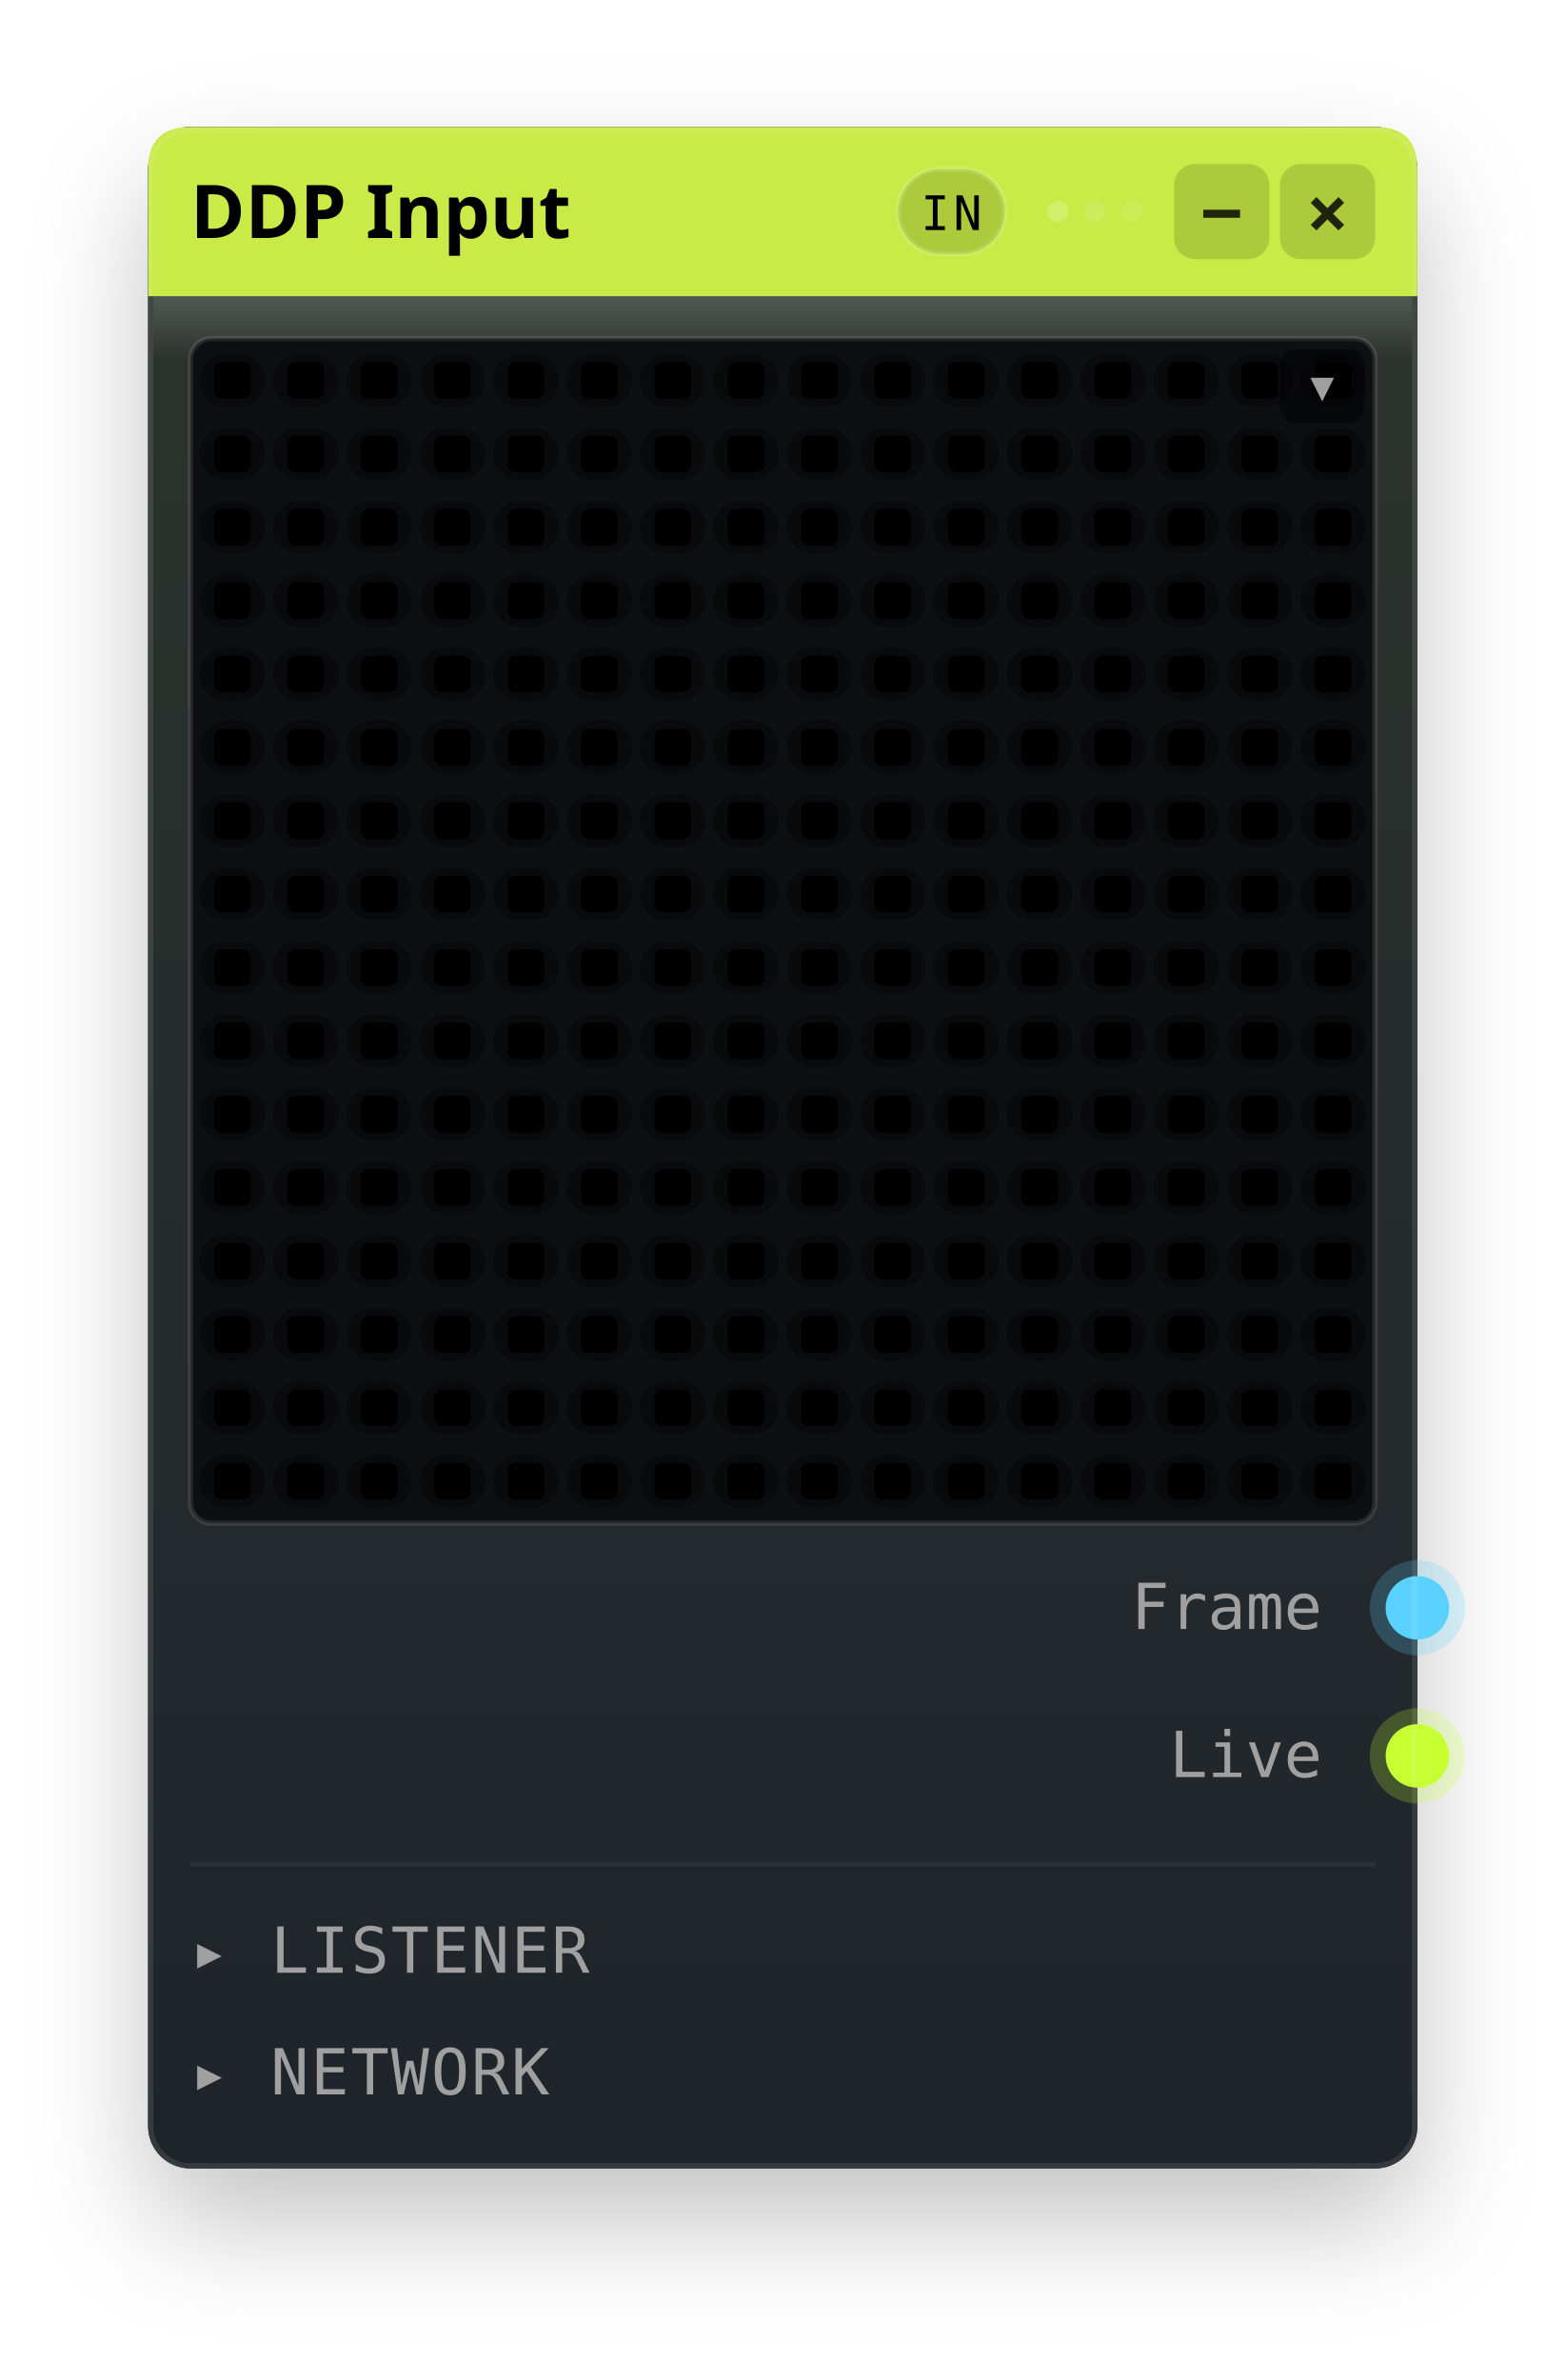
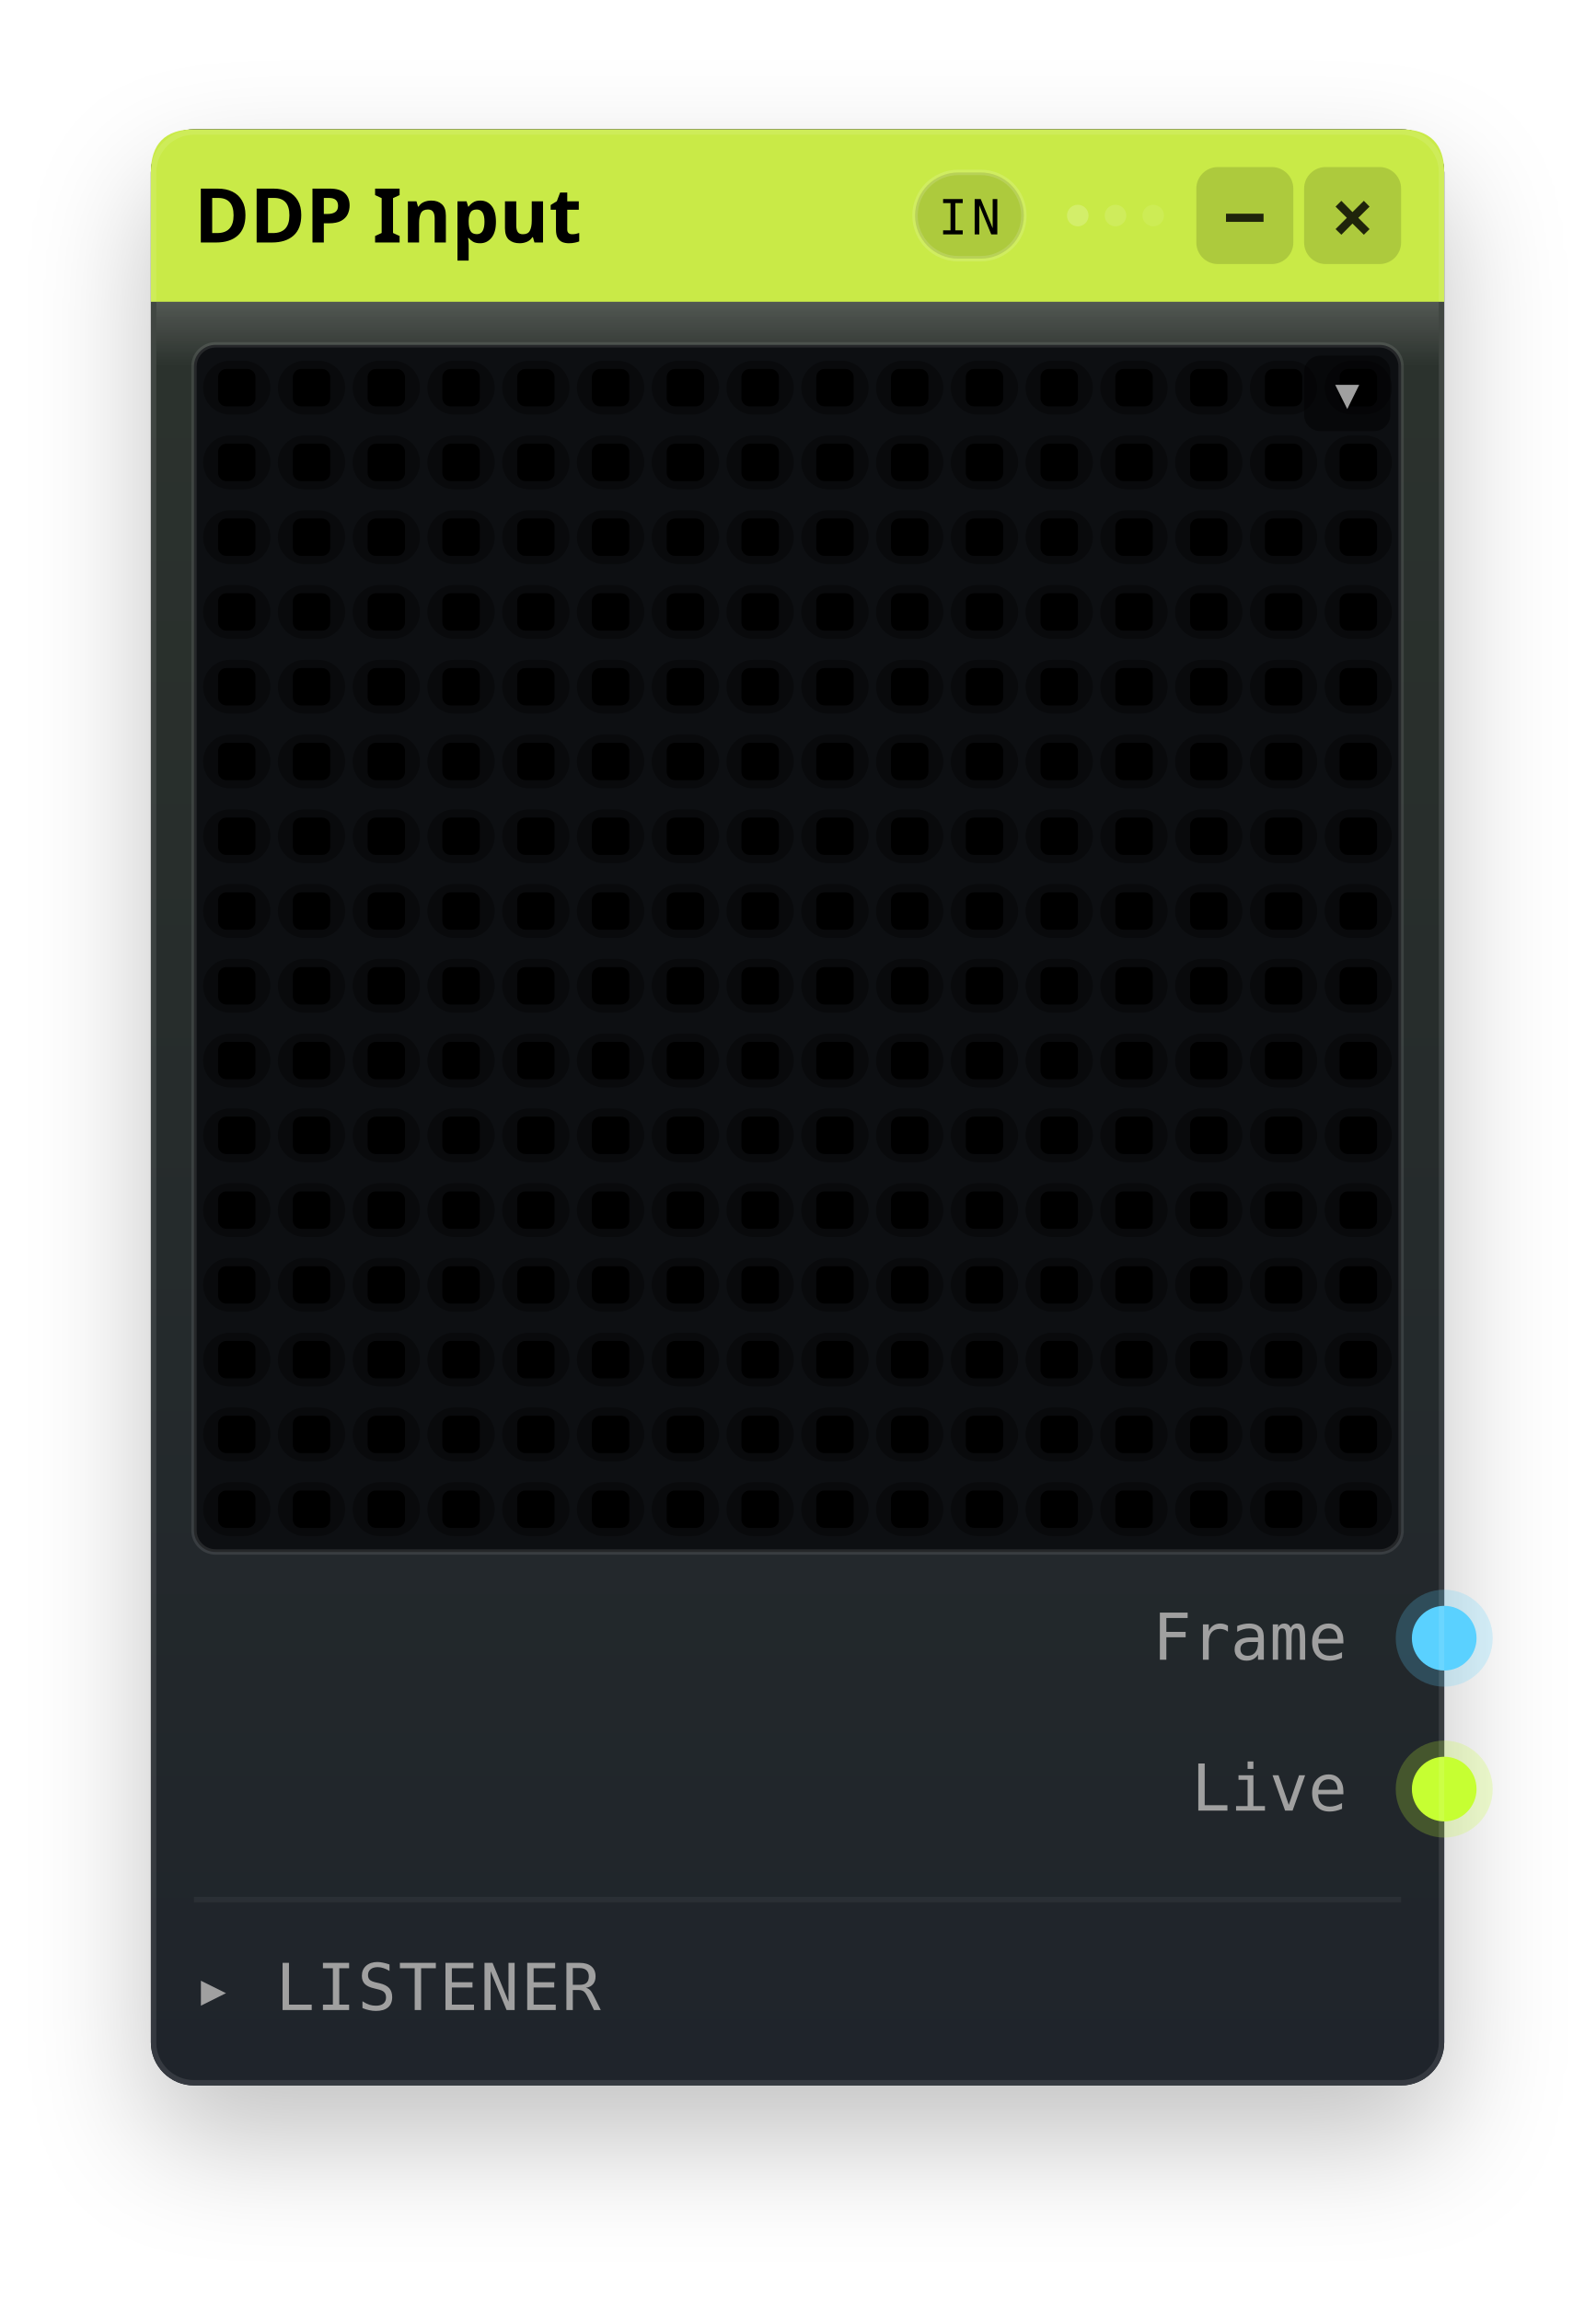
- <svg xmlns="http://www.w3.org/2000/svg" viewBox="0 0 296 450" width="296" height="450" role="img" aria-label="DDP Input node">
+ <svg xmlns="http://www.w3.org/2000/svg" viewBox="0 0 296 427" width="296" height="427" role="img" aria-label="DDP Input node">
  <defs>
    <filter id="shadow" x="-20%" y="-20%" width="140%" height="160%">
      <feDropShadow dx="0" dy="10" stdDeviation="11" flood-color="#000" flood-opacity="0.24" />
    </filter>
    <filter id="grey">
      <feColorMatrix type="saturate" values="0" />
    </filter>
    <linearGradient id="headerGlow" x1="0" y1="0" x2="0" y2="1">
      <stop offset="0" stop-color="#fff" stop-opacity="1" />
      <stop offset="1" stop-color="#fff" stop-opacity="0" />
    </linearGradient>
    <g id="lamp-6.94x6.94">
      <rect x="-2.78" y="-1.53" width="12.49" height="9.99" rx="5.00" fill-opacity="0.34" />
      <rect width="6.94" height="6.94" rx="1.53" />
    </g>
  </defs>
  <g transform="translate(28,24)">
    <defs>
      <linearGradient id="tint-input" x1="0" y1="0" x2="0" y2="1">
        <stop offset="0" stop-color="#2d342d" />
        <stop offset="1" stop-color="#1f242b" />
      </linearGradient>
    </defs>
-     <rect x="0" y="0" width="240" height="386" rx="8" fill="#1f242b" filter="url(#shadow)" />
-     <rect x="0" y="0" width="240" height="386" rx="8" fill="url(#tint-input)" />
+     <rect x="0" y="0" width="240" height="363" rx="8" fill="#1f242b" filter="url(#shadow)" />
+     <rect x="0" y="0" width="240" height="363" rx="8" fill="url(#tint-input)" />
    <path d="M0,32 L0,8 Q0,0 8,0 L232,0 Q240,0 240,8 L240,32 Z" fill="#c9ea47" />
    <rect x="1" y="32" width="238" height="12" fill="url(#headerGlow)" opacity="0.18" />
    <text x="8" y="21" font-family="'Audiowide','Trebuchet MS','Arial Black',sans-serif" font-size="14" font-weight="600" fill="#000">DDP Input</text>
    <rect x="141.8" y="8" width="20.2" height="16" rx="8" fill="rgba(0,0,0,0.14)" stroke="rgba(255,255,255,0.14)" />
    <text x="151.9" y="19.5" text-anchor="middle" font-family="'JetBrains Mono','Cascadia Mono','Consolas',monospace" font-size="9" letter-spacing="0.08em" fill="#000">IN</text>
    <circle cx="172" cy="16" r="2" fill="rgba(255,255,255,0.96)" opacity="0.2" />
    <circle cx="179" cy="16" r="2" fill="rgba(255,255,255,0.96)" opacity="0.12" />
    <circle cx="186" cy="16" r="2" fill="rgba(255,255,255,0.96)" opacity="0.08" />
    <rect x="194" y="7" width="18" height="18" rx="4" fill="rgba(0,0,0,0.14)" />
    <text x="203" y="20.5" text-anchor="middle" font-family="'JetBrains Mono','Cascadia Mono','Consolas',monospace" font-size="13" font-weight="700" fill="rgba(0,0,0,0.82)">−</text>
    <rect x="214" y="7" width="18" height="18" rx="4" fill="rgba(0,0,0,0.14)" />
    <text x="223" y="20.5" text-anchor="middle" font-family="'JetBrains Mono','Cascadia Mono','Consolas',monospace" font-size="13" font-weight="700" fill="rgba(0,0,0,0.82)">×</text>
    <rect x="8" y="40" width="224" height="224" rx="4" fill="#0d0f12" stroke="rgba(255,255,255,0.1)" />
    <use href="#lamp-6.94x6.94" x="12.47" y="44.47" fill="rgb(0,0,0)" />
    <use href="#lamp-6.94x6.94" x="26.34" y="44.47" fill="rgb(0,0,0)" />
    <use href="#lamp-6.94x6.94" x="40.22" y="44.47" fill="rgb(0,0,0)" />
    <use href="#lamp-6.94x6.94" x="54.09" y="44.47" fill="rgb(0,0,0)" />
    <use href="#lamp-6.94x6.94" x="67.97" y="44.47" fill="rgb(0,0,0)" />
    <use href="#lamp-6.94x6.94" x="81.84" y="44.47" fill="rgb(0,0,0)" />
    <use href="#lamp-6.94x6.94" x="95.72" y="44.47" fill="rgb(0,0,0)" />
    <use href="#lamp-6.94x6.94" x="109.59" y="44.47" fill="rgb(0,0,0)" />
    <use href="#lamp-6.94x6.94" x="123.47" y="44.47" fill="rgb(0,0,0)" />
    <use href="#lamp-6.94x6.94" x="137.34" y="44.47" fill="rgb(0,0,0)" />
    <use href="#lamp-6.94x6.94" x="151.22" y="44.47" fill="rgb(0,0,0)" />
    <use href="#lamp-6.94x6.94" x="165.09" y="44.47" fill="rgb(0,0,0)" />
    <use href="#lamp-6.94x6.94" x="178.97" y="44.47" fill="rgb(0,0,0)" />
    <use href="#lamp-6.94x6.94" x="192.84" y="44.47" fill="rgb(0,0,0)" />
    <use href="#lamp-6.94x6.94" x="206.72" y="44.47" fill="rgb(0,0,0)" />
    <use href="#lamp-6.94x6.94" x="220.59" y="44.47" fill="rgb(0,0,0)" />
    <use href="#lamp-6.94x6.94" x="12.47" y="58.34" fill="rgb(0,0,0)" />
    <use href="#lamp-6.94x6.94" x="26.34" y="58.34" fill="rgb(0,0,0)" />
    <use href="#lamp-6.94x6.94" x="40.22" y="58.34" fill="rgb(0,0,0)" />
    <use href="#lamp-6.94x6.94" x="54.09" y="58.34" fill="rgb(0,0,0)" />
    <use href="#lamp-6.94x6.94" x="67.97" y="58.34" fill="rgb(0,0,0)" />
    <use href="#lamp-6.94x6.94" x="81.84" y="58.34" fill="rgb(0,0,0)" />
    <use href="#lamp-6.94x6.94" x="95.72" y="58.34" fill="rgb(0,0,0)" />
    <use href="#lamp-6.94x6.94" x="109.59" y="58.34" fill="rgb(0,0,0)" />
    <use href="#lamp-6.94x6.94" x="123.47" y="58.34" fill="rgb(0,0,0)" />
    <use href="#lamp-6.94x6.94" x="137.34" y="58.34" fill="rgb(0,0,0)" />
    <use href="#lamp-6.94x6.94" x="151.22" y="58.34" fill="rgb(0,0,0)" />
    <use href="#lamp-6.94x6.94" x="165.09" y="58.34" fill="rgb(0,0,0)" />
    <use href="#lamp-6.94x6.94" x="178.97" y="58.34" fill="rgb(0,0,0)" />
    <use href="#lamp-6.94x6.94" x="192.84" y="58.34" fill="rgb(0,0,0)" />
    <use href="#lamp-6.94x6.94" x="206.72" y="58.34" fill="rgb(0,0,0)" />
    <use href="#lamp-6.94x6.94" x="220.59" y="58.34" fill="rgb(0,0,0)" />
    <use href="#lamp-6.94x6.94" x="12.47" y="72.22" fill="rgb(0,0,0)" />
    <use href="#lamp-6.94x6.94" x="26.34" y="72.22" fill="rgb(0,0,0)" />
    <use href="#lamp-6.94x6.94" x="40.22" y="72.22" fill="rgb(0,0,0)" />
    <use href="#lamp-6.94x6.94" x="54.09" y="72.22" fill="rgb(0,0,0)" />
    <use href="#lamp-6.94x6.94" x="67.97" y="72.22" fill="rgb(0,0,0)" />
    <use href="#lamp-6.94x6.94" x="81.84" y="72.22" fill="rgb(0,0,0)" />
    <use href="#lamp-6.94x6.94" x="95.72" y="72.22" fill="rgb(0,0,0)" />
    <use href="#lamp-6.94x6.94" x="109.59" y="72.22" fill="rgb(0,0,0)" />
    <use href="#lamp-6.94x6.94" x="123.47" y="72.22" fill="rgb(0,0,0)" />
    <use href="#lamp-6.94x6.94" x="137.34" y="72.22" fill="rgb(0,0,0)" />
    <use href="#lamp-6.94x6.94" x="151.22" y="72.22" fill="rgb(0,0,0)" />
    <use href="#lamp-6.94x6.94" x="165.09" y="72.22" fill="rgb(0,0,0)" />
    <use href="#lamp-6.94x6.94" x="178.97" y="72.22" fill="rgb(0,0,0)" />
    <use href="#lamp-6.94x6.94" x="192.84" y="72.22" fill="rgb(0,0,0)" />
    <use href="#lamp-6.94x6.94" x="206.72" y="72.22" fill="rgb(0,0,0)" />
    <use href="#lamp-6.94x6.94" x="220.59" y="72.22" fill="rgb(0,0,0)" />
    <use href="#lamp-6.94x6.94" x="12.47" y="86.09" fill="rgb(0,0,0)" />
    <use href="#lamp-6.94x6.94" x="26.34" y="86.09" fill="rgb(0,0,0)" />
    <use href="#lamp-6.94x6.94" x="40.22" y="86.09" fill="rgb(0,0,0)" />
    <use href="#lamp-6.94x6.94" x="54.09" y="86.09" fill="rgb(0,0,0)" />
    <use href="#lamp-6.94x6.94" x="67.97" y="86.09" fill="rgb(0,0,0)" />
    <use href="#lamp-6.94x6.94" x="81.84" y="86.09" fill="rgb(0,0,0)" />
    <use href="#lamp-6.94x6.94" x="95.72" y="86.09" fill="rgb(0,0,0)" />
    <use href="#lamp-6.94x6.94" x="109.59" y="86.09" fill="rgb(0,0,0)" />
    <use href="#lamp-6.94x6.94" x="123.47" y="86.09" fill="rgb(0,0,0)" />
    <use href="#lamp-6.94x6.94" x="137.34" y="86.09" fill="rgb(0,0,0)" />
    <use href="#lamp-6.94x6.94" x="151.22" y="86.09" fill="rgb(0,0,0)" />
    <use href="#lamp-6.94x6.94" x="165.09" y="86.09" fill="rgb(0,0,0)" />
    <use href="#lamp-6.94x6.94" x="178.97" y="86.09" fill="rgb(0,0,0)" />
    <use href="#lamp-6.94x6.94" x="192.84" y="86.09" fill="rgb(0,0,0)" />
    <use href="#lamp-6.94x6.94" x="206.72" y="86.09" fill="rgb(0,0,0)" />
    <use href="#lamp-6.94x6.94" x="220.59" y="86.09" fill="rgb(0,0,0)" />
    <use href="#lamp-6.94x6.94" x="12.47" y="99.97" fill="rgb(0,0,0)" />
    <use href="#lamp-6.94x6.94" x="26.34" y="99.97" fill="rgb(0,0,0)" />
    <use href="#lamp-6.94x6.94" x="40.22" y="99.97" fill="rgb(0,0,0)" />
    <use href="#lamp-6.94x6.94" x="54.09" y="99.97" fill="rgb(0,0,0)" />
    <use href="#lamp-6.94x6.94" x="67.97" y="99.97" fill="rgb(0,0,0)" />
    <use href="#lamp-6.94x6.94" x="81.84" y="99.97" fill="rgb(0,0,0)" />
    <use href="#lamp-6.94x6.94" x="95.72" y="99.97" fill="rgb(0,0,0)" />
    <use href="#lamp-6.94x6.94" x="109.59" y="99.97" fill="rgb(0,0,0)" />
    <use href="#lamp-6.94x6.94" x="123.47" y="99.97" fill="rgb(0,0,0)" />
    <use href="#lamp-6.94x6.94" x="137.34" y="99.97" fill="rgb(0,0,0)" />
    <use href="#lamp-6.94x6.94" x="151.22" y="99.97" fill="rgb(0,0,0)" />
    <use href="#lamp-6.94x6.94" x="165.09" y="99.97" fill="rgb(0,0,0)" />
    <use href="#lamp-6.94x6.94" x="178.97" y="99.97" fill="rgb(0,0,0)" />
    <use href="#lamp-6.94x6.94" x="192.84" y="99.97" fill="rgb(0,0,0)" />
    <use href="#lamp-6.94x6.94" x="206.72" y="99.97" fill="rgb(0,0,0)" />
    <use href="#lamp-6.94x6.94" x="220.59" y="99.97" fill="rgb(0,0,0)" />
    <use href="#lamp-6.94x6.94" x="12.47" y="113.84" fill="rgb(0,0,0)" />
    <use href="#lamp-6.94x6.94" x="26.34" y="113.84" fill="rgb(0,0,0)" />
    <use href="#lamp-6.94x6.94" x="40.22" y="113.84" fill="rgb(0,0,0)" />
    <use href="#lamp-6.94x6.94" x="54.09" y="113.84" fill="rgb(0,0,0)" />
    <use href="#lamp-6.94x6.94" x="67.97" y="113.84" fill="rgb(0,0,0)" />
    <use href="#lamp-6.94x6.94" x="81.84" y="113.84" fill="rgb(0,0,0)" />
    <use href="#lamp-6.94x6.94" x="95.72" y="113.84" fill="rgb(0,0,0)" />
    <use href="#lamp-6.94x6.94" x="109.59" y="113.84" fill="rgb(0,0,0)" />
    <use href="#lamp-6.94x6.94" x="123.47" y="113.84" fill="rgb(0,0,0)" />
    <use href="#lamp-6.94x6.94" x="137.34" y="113.84" fill="rgb(0,0,0)" />
    <use href="#lamp-6.94x6.94" x="151.22" y="113.84" fill="rgb(0,0,0)" />
    <use href="#lamp-6.94x6.94" x="165.09" y="113.84" fill="rgb(0,0,0)" />
    <use href="#lamp-6.94x6.94" x="178.97" y="113.84" fill="rgb(0,0,0)" />
    <use href="#lamp-6.94x6.94" x="192.84" y="113.84" fill="rgb(0,0,0)" />
    <use href="#lamp-6.94x6.94" x="206.72" y="113.84" fill="rgb(0,0,0)" />
    <use href="#lamp-6.94x6.94" x="220.59" y="113.84" fill="rgb(0,0,0)" />
    <use href="#lamp-6.94x6.94" x="12.47" y="127.72" fill="rgb(0,0,0)" />
    <use href="#lamp-6.94x6.94" x="26.34" y="127.72" fill="rgb(0,0,0)" />
    <use href="#lamp-6.94x6.94" x="40.22" y="127.72" fill="rgb(0,0,0)" />
    <use href="#lamp-6.94x6.94" x="54.09" y="127.72" fill="rgb(0,0,0)" />
    <use href="#lamp-6.94x6.94" x="67.97" y="127.72" fill="rgb(0,0,0)" />
    <use href="#lamp-6.94x6.94" x="81.84" y="127.72" fill="rgb(0,0,0)" />
    <use href="#lamp-6.94x6.94" x="95.72" y="127.72" fill="rgb(0,0,0)" />
    <use href="#lamp-6.94x6.94" x="109.59" y="127.72" fill="rgb(0,0,0)" />
    <use href="#lamp-6.94x6.94" x="123.47" y="127.72" fill="rgb(0,0,0)" />
    <use href="#lamp-6.94x6.94" x="137.34" y="127.72" fill="rgb(0,0,0)" />
    <use href="#lamp-6.94x6.94" x="151.22" y="127.72" fill="rgb(0,0,0)" />
    <use href="#lamp-6.94x6.94" x="165.09" y="127.72" fill="rgb(0,0,0)" />
    <use href="#lamp-6.94x6.94" x="178.97" y="127.72" fill="rgb(0,0,0)" />
    <use href="#lamp-6.94x6.94" x="192.84" y="127.72" fill="rgb(0,0,0)" />
    <use href="#lamp-6.94x6.94" x="206.72" y="127.72" fill="rgb(0,0,0)" />
    <use href="#lamp-6.94x6.94" x="220.59" y="127.72" fill="rgb(0,0,0)" />
    <use href="#lamp-6.94x6.94" x="12.47" y="141.59" fill="rgb(0,0,0)" />
    <use href="#lamp-6.94x6.94" x="26.34" y="141.59" fill="rgb(0,0,0)" />
    <use href="#lamp-6.94x6.94" x="40.22" y="141.59" fill="rgb(0,0,0)" />
    <use href="#lamp-6.94x6.94" x="54.09" y="141.59" fill="rgb(0,0,0)" />
    <use href="#lamp-6.94x6.94" x="67.97" y="141.59" fill="rgb(0,0,0)" />
    <use href="#lamp-6.94x6.94" x="81.84" y="141.59" fill="rgb(0,0,0)" />
    <use href="#lamp-6.94x6.94" x="95.72" y="141.59" fill="rgb(0,0,0)" />
    <use href="#lamp-6.94x6.94" x="109.59" y="141.59" fill="rgb(0,0,0)" />
    <use href="#lamp-6.94x6.94" x="123.47" y="141.59" fill="rgb(0,0,0)" />
    <use href="#lamp-6.94x6.94" x="137.34" y="141.59" fill="rgb(0,0,0)" />
    <use href="#lamp-6.94x6.94" x="151.22" y="141.59" fill="rgb(0,0,0)" />
    <use href="#lamp-6.94x6.94" x="165.09" y="141.59" fill="rgb(0,0,0)" />
    <use href="#lamp-6.94x6.94" x="178.97" y="141.59" fill="rgb(0,0,0)" />
    <use href="#lamp-6.94x6.94" x="192.84" y="141.59" fill="rgb(0,0,0)" />
    <use href="#lamp-6.94x6.94" x="206.72" y="141.59" fill="rgb(0,0,0)" />
    <use href="#lamp-6.94x6.94" x="220.59" y="141.59" fill="rgb(0,0,0)" />
    <use href="#lamp-6.94x6.94" x="12.47" y="155.47" fill="rgb(0,0,0)" />
    <use href="#lamp-6.94x6.94" x="26.34" y="155.47" fill="rgb(0,0,0)" />
    <use href="#lamp-6.94x6.94" x="40.22" y="155.47" fill="rgb(0,0,0)" />
    <use href="#lamp-6.94x6.94" x="54.09" y="155.47" fill="rgb(0,0,0)" />
    <use href="#lamp-6.94x6.94" x="67.97" y="155.47" fill="rgb(0,0,0)" />
    <use href="#lamp-6.94x6.94" x="81.84" y="155.47" fill="rgb(0,0,0)" />
    <use href="#lamp-6.94x6.94" x="95.72" y="155.47" fill="rgb(0,0,0)" />
    <use href="#lamp-6.94x6.94" x="109.59" y="155.47" fill="rgb(0,0,0)" />
    <use href="#lamp-6.94x6.94" x="123.47" y="155.47" fill="rgb(0,0,0)" />
    <use href="#lamp-6.94x6.94" x="137.34" y="155.47" fill="rgb(0,0,0)" />
    <use href="#lamp-6.94x6.94" x="151.22" y="155.47" fill="rgb(0,0,0)" />
    <use href="#lamp-6.94x6.94" x="165.09" y="155.47" fill="rgb(0,0,0)" />
    <use href="#lamp-6.94x6.94" x="178.97" y="155.47" fill="rgb(0,0,0)" />
    <use href="#lamp-6.94x6.94" x="192.84" y="155.47" fill="rgb(0,0,0)" />
    <use href="#lamp-6.94x6.94" x="206.72" y="155.47" fill="rgb(0,0,0)" />
    <use href="#lamp-6.94x6.94" x="220.59" y="155.47" fill="rgb(0,0,0)" />
    <use href="#lamp-6.94x6.94" x="12.47" y="169.34" fill="rgb(0,0,0)" />
    <use href="#lamp-6.94x6.94" x="26.34" y="169.34" fill="rgb(0,0,0)" />
    <use href="#lamp-6.94x6.94" x="40.22" y="169.34" fill="rgb(0,0,0)" />
    <use href="#lamp-6.94x6.94" x="54.09" y="169.34" fill="rgb(0,0,0)" />
    <use href="#lamp-6.94x6.94" x="67.97" y="169.34" fill="rgb(0,0,0)" />
    <use href="#lamp-6.94x6.94" x="81.84" y="169.34" fill="rgb(0,0,0)" />
    <use href="#lamp-6.94x6.94" x="95.72" y="169.34" fill="rgb(0,0,0)" />
    <use href="#lamp-6.94x6.94" x="109.59" y="169.34" fill="rgb(0,0,0)" />
    <use href="#lamp-6.94x6.94" x="123.47" y="169.34" fill="rgb(0,0,0)" />
    <use href="#lamp-6.94x6.94" x="137.34" y="169.34" fill="rgb(0,0,0)" />
    <use href="#lamp-6.94x6.94" x="151.22" y="169.34" fill="rgb(0,0,0)" />
    <use href="#lamp-6.94x6.94" x="165.09" y="169.34" fill="rgb(0,0,0)" />
    <use href="#lamp-6.94x6.94" x="178.97" y="169.34" fill="rgb(0,0,0)" />
    <use href="#lamp-6.94x6.94" x="192.84" y="169.34" fill="rgb(0,0,0)" />
    <use href="#lamp-6.94x6.94" x="206.72" y="169.34" fill="rgb(0,0,0)" />
    <use href="#lamp-6.94x6.94" x="220.59" y="169.34" fill="rgb(0,0,0)" />
    <use href="#lamp-6.94x6.94" x="12.47" y="183.22" fill="rgb(0,0,0)" />
    <use href="#lamp-6.94x6.94" x="26.34" y="183.22" fill="rgb(0,0,0)" />
    <use href="#lamp-6.94x6.94" x="40.22" y="183.22" fill="rgb(0,0,0)" />
    <use href="#lamp-6.94x6.94" x="54.09" y="183.22" fill="rgb(0,0,0)" />
    <use href="#lamp-6.94x6.94" x="67.97" y="183.22" fill="rgb(0,0,0)" />
    <use href="#lamp-6.94x6.94" x="81.84" y="183.22" fill="rgb(0,0,0)" />
    <use href="#lamp-6.94x6.94" x="95.72" y="183.22" fill="rgb(0,0,0)" />
    <use href="#lamp-6.94x6.94" x="109.59" y="183.22" fill="rgb(0,0,0)" />
    <use href="#lamp-6.94x6.94" x="123.47" y="183.22" fill="rgb(0,0,0)" />
    <use href="#lamp-6.94x6.94" x="137.34" y="183.22" fill="rgb(0,0,0)" />
    <use href="#lamp-6.94x6.94" x="151.22" y="183.22" fill="rgb(0,0,0)" />
    <use href="#lamp-6.94x6.94" x="165.09" y="183.22" fill="rgb(0,0,0)" />
    <use href="#lamp-6.94x6.94" x="178.97" y="183.22" fill="rgb(0,0,0)" />
    <use href="#lamp-6.94x6.94" x="192.84" y="183.22" fill="rgb(0,0,0)" />
    <use href="#lamp-6.94x6.94" x="206.72" y="183.22" fill="rgb(0,0,0)" />
    <use href="#lamp-6.94x6.94" x="220.59" y="183.22" fill="rgb(0,0,0)" />
    <use href="#lamp-6.94x6.94" x="12.47" y="197.09" fill="rgb(0,0,0)" />
    <use href="#lamp-6.94x6.94" x="26.34" y="197.09" fill="rgb(0,0,0)" />
    <use href="#lamp-6.94x6.94" x="40.22" y="197.09" fill="rgb(0,0,0)" />
    <use href="#lamp-6.94x6.94" x="54.09" y="197.09" fill="rgb(0,0,0)" />
    <use href="#lamp-6.94x6.94" x="67.97" y="197.09" fill="rgb(0,0,0)" />
    <use href="#lamp-6.94x6.94" x="81.84" y="197.09" fill="rgb(0,0,0)" />
    <use href="#lamp-6.94x6.94" x="95.72" y="197.09" fill="rgb(0,0,0)" />
    <use href="#lamp-6.94x6.94" x="109.59" y="197.09" fill="rgb(0,0,0)" />
    <use href="#lamp-6.94x6.94" x="123.47" y="197.09" fill="rgb(0,0,0)" />
    <use href="#lamp-6.94x6.94" x="137.34" y="197.09" fill="rgb(0,0,0)" />
    <use href="#lamp-6.94x6.94" x="151.22" y="197.09" fill="rgb(0,0,0)" />
    <use href="#lamp-6.94x6.94" x="165.09" y="197.09" fill="rgb(0,0,0)" />
    <use href="#lamp-6.94x6.94" x="178.97" y="197.09" fill="rgb(0,0,0)" />
    <use href="#lamp-6.94x6.94" x="192.84" y="197.09" fill="rgb(0,0,0)" />
    <use href="#lamp-6.94x6.94" x="206.72" y="197.09" fill="rgb(0,0,0)" />
    <use href="#lamp-6.94x6.94" x="220.59" y="197.09" fill="rgb(0,0,0)" />
    <use href="#lamp-6.94x6.94" x="12.47" y="210.97" fill="rgb(0,0,0)" />
    <use href="#lamp-6.94x6.94" x="26.34" y="210.97" fill="rgb(0,0,0)" />
    <use href="#lamp-6.94x6.94" x="40.22" y="210.97" fill="rgb(0,0,0)" />
    <use href="#lamp-6.94x6.94" x="54.09" y="210.97" fill="rgb(0,0,0)" />
    <use href="#lamp-6.94x6.94" x="67.97" y="210.97" fill="rgb(0,0,0)" />
    <use href="#lamp-6.94x6.94" x="81.84" y="210.97" fill="rgb(0,0,0)" />
    <use href="#lamp-6.94x6.94" x="95.72" y="210.97" fill="rgb(0,0,0)" />
    <use href="#lamp-6.94x6.94" x="109.59" y="210.97" fill="rgb(0,0,0)" />
    <use href="#lamp-6.94x6.94" x="123.47" y="210.97" fill="rgb(0,0,0)" />
    <use href="#lamp-6.94x6.94" x="137.34" y="210.97" fill="rgb(0,0,0)" />
    <use href="#lamp-6.94x6.94" x="151.22" y="210.97" fill="rgb(0,0,0)" />
    <use href="#lamp-6.94x6.94" x="165.09" y="210.97" fill="rgb(0,0,0)" />
    <use href="#lamp-6.94x6.94" x="178.97" y="210.97" fill="rgb(0,0,0)" />
    <use href="#lamp-6.94x6.94" x="192.84" y="210.97" fill="rgb(0,0,0)" />
    <use href="#lamp-6.94x6.94" x="206.72" y="210.97" fill="rgb(0,0,0)" />
    <use href="#lamp-6.94x6.94" x="220.59" y="210.97" fill="rgb(0,0,0)" />
    <use href="#lamp-6.94x6.94" x="12.47" y="224.84" fill="rgb(0,0,0)" />
    <use href="#lamp-6.94x6.94" x="26.34" y="224.84" fill="rgb(0,0,0)" />
    <use href="#lamp-6.94x6.94" x="40.22" y="224.84" fill="rgb(0,0,0)" />
    <use href="#lamp-6.94x6.94" x="54.09" y="224.84" fill="rgb(0,0,0)" />
    <use href="#lamp-6.94x6.94" x="67.97" y="224.84" fill="rgb(0,0,0)" />
    <use href="#lamp-6.94x6.94" x="81.84" y="224.84" fill="rgb(0,0,0)" />
    <use href="#lamp-6.94x6.94" x="95.72" y="224.84" fill="rgb(0,0,0)" />
    <use href="#lamp-6.94x6.94" x="109.59" y="224.84" fill="rgb(0,0,0)" />
    <use href="#lamp-6.94x6.94" x="123.47" y="224.84" fill="rgb(0,0,0)" />
    <use href="#lamp-6.94x6.94" x="137.34" y="224.84" fill="rgb(0,0,0)" />
    <use href="#lamp-6.94x6.94" x="151.22" y="224.84" fill="rgb(0,0,0)" />
    <use href="#lamp-6.94x6.94" x="165.09" y="224.84" fill="rgb(0,0,0)" />
    <use href="#lamp-6.94x6.94" x="178.97" y="224.84" fill="rgb(0,0,0)" />
    <use href="#lamp-6.94x6.94" x="192.84" y="224.84" fill="rgb(0,0,0)" />
    <use href="#lamp-6.94x6.94" x="206.72" y="224.84" fill="rgb(0,0,0)" />
    <use href="#lamp-6.94x6.94" x="220.59" y="224.84" fill="rgb(0,0,0)" />
    <use href="#lamp-6.94x6.94" x="12.47" y="238.72" fill="rgb(0,0,0)" />
    <use href="#lamp-6.94x6.94" x="26.34" y="238.72" fill="rgb(0,0,0)" />
    <use href="#lamp-6.94x6.94" x="40.22" y="238.72" fill="rgb(0,0,0)" />
    <use href="#lamp-6.94x6.94" x="54.09" y="238.72" fill="rgb(0,0,0)" />
    <use href="#lamp-6.94x6.94" x="67.97" y="238.72" fill="rgb(0,0,0)" />
    <use href="#lamp-6.94x6.94" x="81.84" y="238.72" fill="rgb(0,0,0)" />
    <use href="#lamp-6.94x6.94" x="95.72" y="238.72" fill="rgb(0,0,0)" />
    <use href="#lamp-6.94x6.94" x="109.59" y="238.72" fill="rgb(0,0,0)" />
    <use href="#lamp-6.94x6.94" x="123.47" y="238.72" fill="rgb(0,0,0)" />
    <use href="#lamp-6.94x6.94" x="137.34" y="238.72" fill="rgb(0,0,0)" />
    <use href="#lamp-6.94x6.94" x="151.22" y="238.72" fill="rgb(0,0,0)" />
    <use href="#lamp-6.94x6.94" x="165.09" y="238.72" fill="rgb(0,0,0)" />
    <use href="#lamp-6.94x6.94" x="178.97" y="238.72" fill="rgb(0,0,0)" />
    <use href="#lamp-6.94x6.94" x="192.84" y="238.72" fill="rgb(0,0,0)" />
    <use href="#lamp-6.94x6.94" x="206.72" y="238.72" fill="rgb(0,0,0)" />
    <use href="#lamp-6.94x6.94" x="220.59" y="238.72" fill="rgb(0,0,0)" />
    <use href="#lamp-6.94x6.94" x="12.47" y="252.59" fill="rgb(0,0,0)" />
    <use href="#lamp-6.94x6.94" x="26.34" y="252.59" fill="rgb(0,0,0)" />
    <use href="#lamp-6.94x6.94" x="40.22" y="252.59" fill="rgb(0,0,0)" />
    <use href="#lamp-6.94x6.94" x="54.09" y="252.59" fill="rgb(0,0,0)" />
    <use href="#lamp-6.94x6.94" x="67.97" y="252.59" fill="rgb(0,0,0)" />
    <use href="#lamp-6.94x6.94" x="81.84" y="252.59" fill="rgb(0,0,0)" />
    <use href="#lamp-6.94x6.94" x="95.72" y="252.59" fill="rgb(0,0,0)" />
    <use href="#lamp-6.94x6.94" x="109.59" y="252.59" fill="rgb(0,0,0)" />
    <use href="#lamp-6.94x6.94" x="123.47" y="252.59" fill="rgb(0,0,0)" />
    <use href="#lamp-6.94x6.94" x="137.34" y="252.59" fill="rgb(0,0,0)" />
    <use href="#lamp-6.94x6.94" x="151.22" y="252.59" fill="rgb(0,0,0)" />
    <use href="#lamp-6.94x6.94" x="165.09" y="252.59" fill="rgb(0,0,0)" />
    <use href="#lamp-6.94x6.94" x="178.97" y="252.59" fill="rgb(0,0,0)" />
    <use href="#lamp-6.94x6.94" x="192.84" y="252.59" fill="rgb(0,0,0)" />
    <use href="#lamp-6.94x6.94" x="206.72" y="252.59" fill="rgb(0,0,0)" />
    <use href="#lamp-6.94x6.94" x="220.59" y="252.59" fill="rgb(0,0,0)" />
    <rect x="214" y="42" width="16" height="14" rx="3" fill="rgba(0,0,0,0.45)" />
    <text x="222" y="52" text-anchor="middle" font-size="9" fill="#a0a0a0">▾</text>
    <circle cx="240" cy="280" r="9" fill="#5ad1ff" opacity="0.22" />
    <circle cx="240" cy="280" r="6" fill="#5ad1ff" />
    <text x="222" y="284" font-family="'JetBrains Mono','Cascadia Mono','Consolas',monospace" font-size="12" fill="#a0a0a0" text-anchor="end">Frame</text>
    <circle cx="240" cy="308" r="9" fill="#c6ff32" opacity="0.22" />
    <circle cx="240" cy="308" r="6" fill="#c6ff32" />
    <text x="222" y="312" font-family="'JetBrains Mono','Cascadia Mono','Consolas',monospace" font-size="12" fill="#a0a0a0" text-anchor="end">Live</text>
    <line x1="8" y1="328.5" x2="232" y2="328.5" stroke="rgba(255,255,255,0.05)" />
    <text x="8" y="349" font-family="'JetBrains Mono','Cascadia Mono','Consolas',monospace" font-size="12" fill="#a0a0a0" letter-spacing="0.03em">▸ LISTENER</text>
-     <text x="8" y="372" font-family="'JetBrains Mono','Cascadia Mono','Consolas',monospace" font-size="12" fill="#a0a0a0" letter-spacing="0.03em">▸ NETWORK</text>
-     <rect x="0.5" y="0.5" width="239" height="385" rx="7.5" fill="none" stroke="rgba(255,255,255,0.1)" />
+     <rect x="0.5" y="0.5" width="239" height="362" rx="7.5" fill="none" stroke="rgba(255,255,255,0.1)" />
  </g>
</svg>
